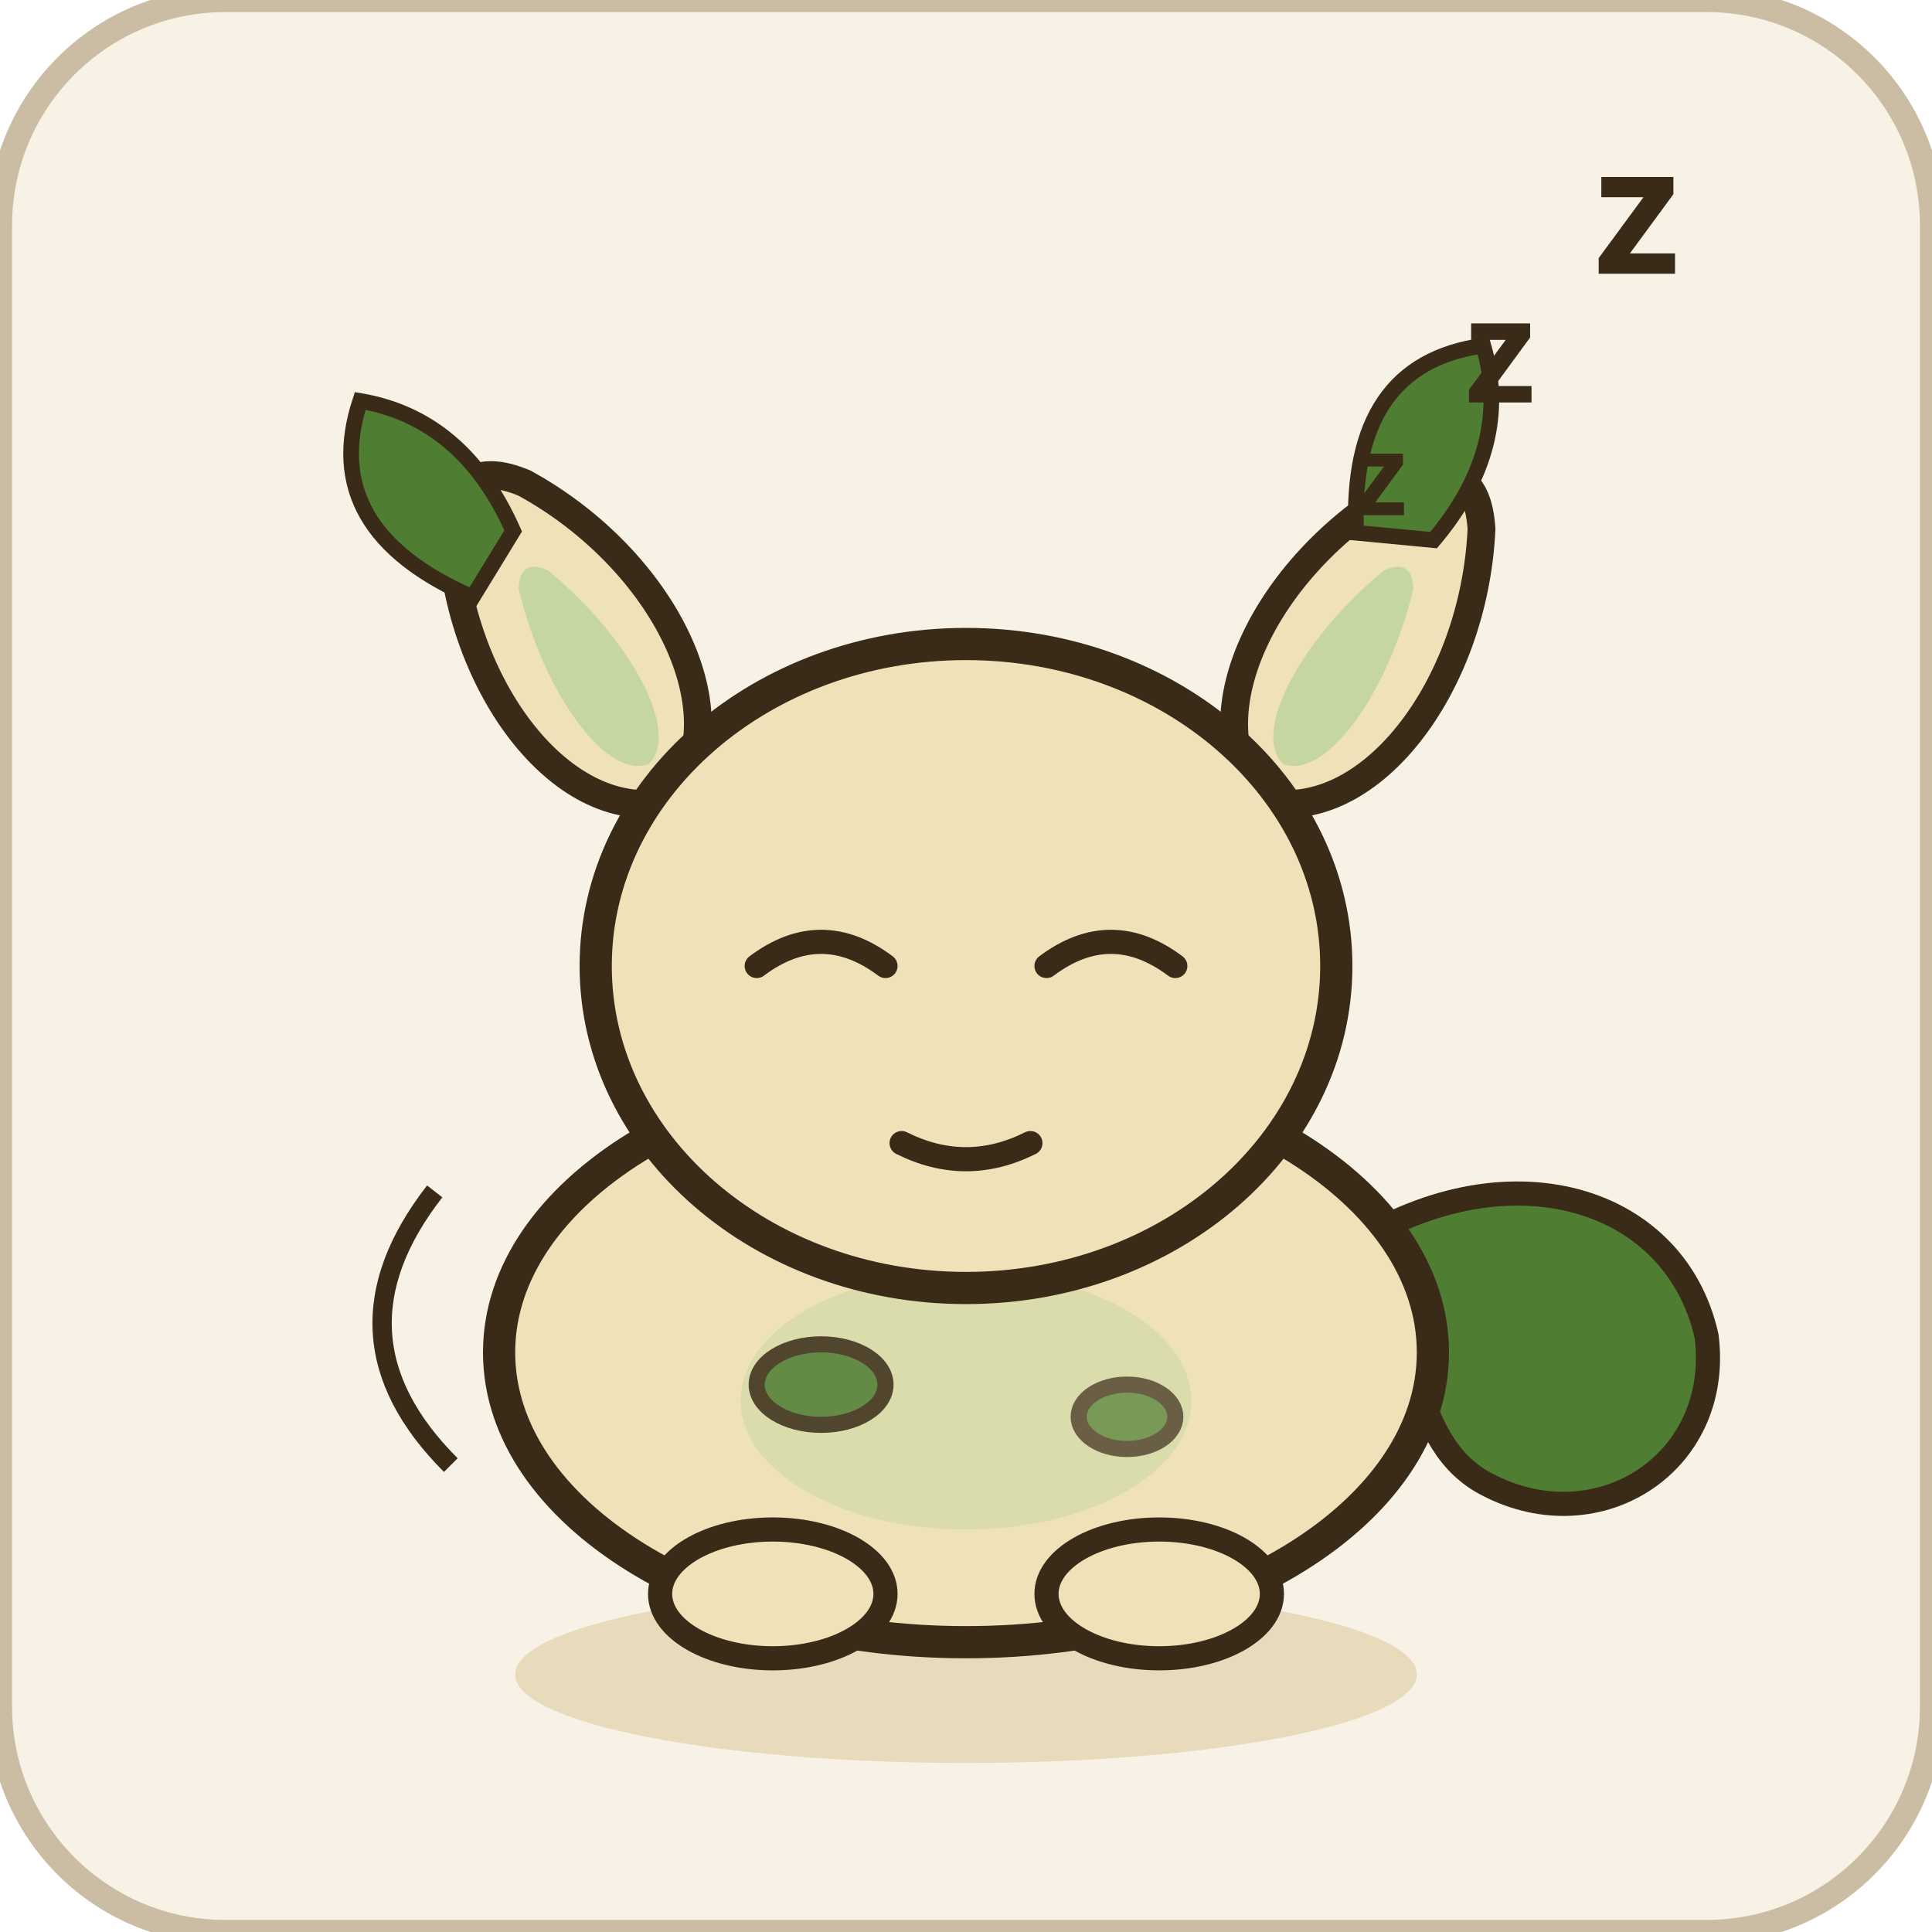
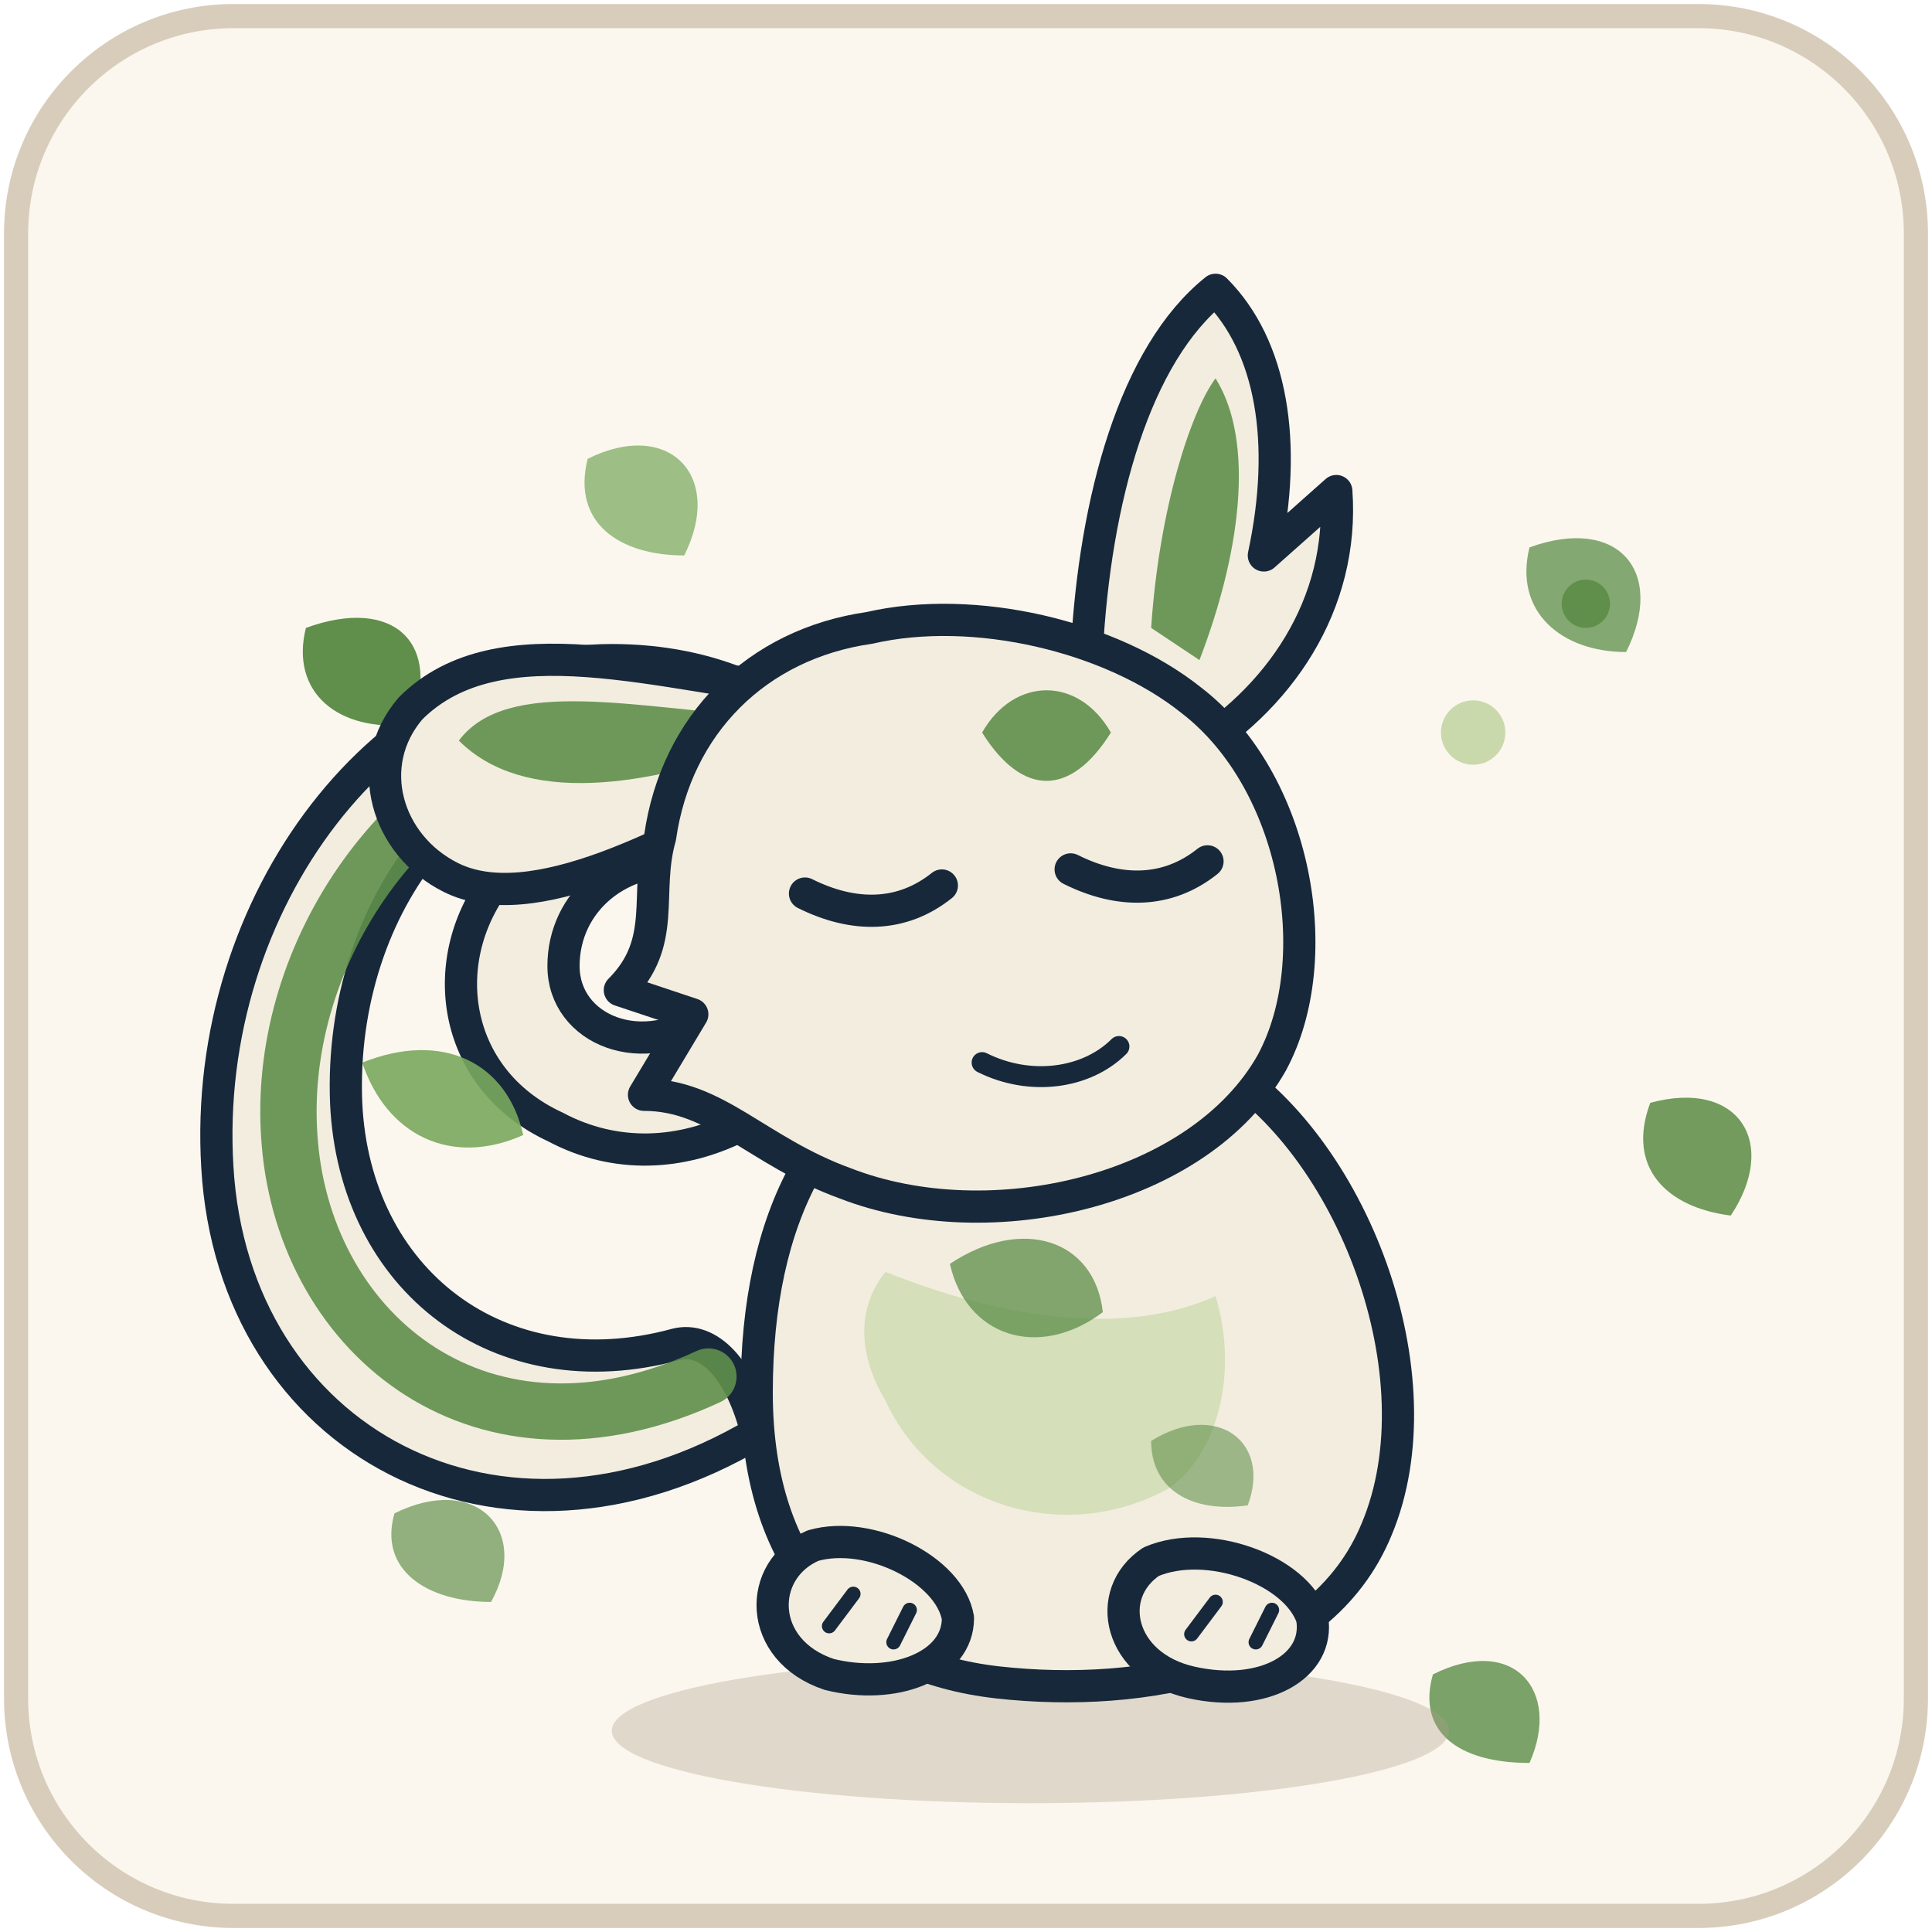
- <svg xmlns="http://www.w3.org/2000/svg" viewBox="0 0 240 240" width="240" height="240" role="img" data-gitty-class="earth" data-gitty-stage="adult" data-gitty-behavior="sleepy" data-gitty-face="sleeping">
-   <style> .gitty-idle { animation: gitty-bob 2.6s ease-in-out infinite; } .gitty-playing { animation: gitty-play 0.7s ease-in-out infinite; } .gitty-eating { animation: gitty-nibble 0.55s ease-in-out infinite; } .gitty-resting { animation: gitty-bob 4s ease-in-out infinite; } .gitty-sleepy { animation: gitty-bob 3.4s ease-in-out infinite; } .gitty-sleeping, .gitty-hibernating { animation: gitty-breathe 4.8s ease-in-out infinite; } .gitty-playing .gitty-tail { animation: gitty-wag 0.8s ease-in-out infinite; } .gitty-idle .gitty-ear, .gitty-playing .gitty-ear { animation: gitty-ear 2.8s ease-in-out infinite; } .gitty-bubble { animation: gitty-rise 3s ease-in-out infinite; } .gitty-flame { animation: gitty-flicker 0.9s ease-in-out infinite; } .gitty-spark { animation: gitty-flicker 1.2s ease-in-out infinite; } .gitty-psy { animation: gitty-float 2.8s ease-in-out infinite; } .gitty-zzz { animation: gitty-fade 2.2s ease-in-out infinite; } .gitty-orbit { animation: gitty-spin 6s linear infinite; } .gitty-shadow-idle { animation: gitty-shadow-bob 2.6s ease-in-out infinite; } .gitty-shadow-playing { animation: gitty-shadow-play 0.7s ease-in-out infinite; } .gitty-shadow-eating { animation: gitty-shadow-nibble 0.55s ease-in-out infinite; } .gitty-shadow-resting { animation: gitty-shadow-bob 4s ease-in-out infinite; } .gitty-shadow-sleepy { animation: gitty-shadow-bob 3.4s ease-in-out infinite; } .gitty-shadow-sleeping, .gitty-shadow-hibernating { animation: gitty-shadow-breathe 4.8s ease-in-out infinite; } @keyframes gitty-bob { 0%, 100% { transform: translateY(0); } 50% { transform: translateY(-4px); } } @keyframes gitty-play { 0%, 100% { transform: translateY(0) rotate(0deg); } 30% { transform: translateY(-6px) rotate(-5deg); } 70% { transform: translateY(-2px) rotate(5deg); } } @keyframes gitty-nibble { 0%, 100% { transform: translateY(0); } 50% { transform: translateY(2px); } } @keyframes gitty-breathe { 0%, 100% { transform: scale(1); } 50% { transform: scale(1.018); } } @keyframes gitty-wag { 0%, 100% { transform: rotate(0deg); } 50% { transform: rotate(16deg); } } @keyframes gitty-ear { 0%, 78%, 100% { transform: rotate(0deg); } 88% { transform: rotate(-9deg); } } @keyframes gitty-rise { 0%, 100% { opacity: 0.35; transform: translateY(0); } 50% { opacity: 0.9; transform: translateY(-8px); } } @keyframes gitty-flicker { 0%, 100% { opacity: 0.65; } 50% { opacity: 1; } } @keyframes gitty-float { 0%, 100% { transform: translateY(0); } 50% { transform: translateY(-6px); } } @keyframes gitty-fade { 0%, 100% { opacity: 0.25; } 50% { opacity: 0.8; } } @keyframes gitty-spin { to { transform: rotate(360deg); } } @keyframes gitty-shadow-bob { 0%, 100% { transform: scale(1); } 50% { transform: scale(0.72); } } @keyframes gitty-shadow-play { 0%, 100% { transform: scale(1); } 30% { transform: scale(0.58); } 70% { transform: scale(0.82); } } @keyframes gitty-shadow-nibble { 0%, 100% { transform: scale(1); } 50% { transform: scale(1.12); } } @keyframes gitty-shadow-breathe { 0%, 100% { transform: scale(1); } 50% { transform: scale(1.05); } } @media (max-width: 96px) { .gitty-detail { display: none; } } @media (prefers-reduced-motion: reduce) { .gitty-idle, .gitty-playing, .gitty-eating, .gitty-resting, .gitty-sleepy, .gitty-sleeping, .gitty-hibernating, .gitty-bubble, .gitty-flame, .gitty-spark, .gitty-psy, .gitty-zzz, .gitty-orbit, .gitty-playing .gitty-tail, .gitty-idle .gitty-ear, .gitty-playing .gitty-ear, .gitty-shadow-idle, .gitty-shadow-playing, .gitty-shadow-eating, .gitty-shadow-resting, .gitty-shadow-sleepy, .gitty-shadow-sleeping, .gitty-shadow-hibernating { animation: none; } } </style>
-   <rect width="240" height="240" rx="28" fill="#f7f1e6" stroke="#cbbda3" stroke-width="3" />
-   <g transform="translate(120 150) scale(1) translate(-120 -150)">
-     <g transform="translate(120 208)">
-       <g class="gitty-shadow gitty-shadow-sleepy">
-         <ellipse cx="0" cy="0" rx="56" ry="11" fill="#d4c089" opacity="0.45" />
+ <svg xmlns="http://www.w3.org/2000/svg" viewBox="0 0 240 240" width="240" height="240" role="img" data-prototype-class="earth" data-prototype-stage="adult" data-prototype-mood="happy" data-prototype-hunger="normal" data-prototype-behavior="sleepy" data-prototype-expression="sleepy" data-class-effect-level="adult" data-gitty-class="earth" data-gitty-stage="adult" data-gitty-body="adult" data-gitty-behavior="sleepy" data-gitty-face="sleeping">
+   <style> .gitty-character { animation: gitty-breathe 3.8s ease-in-out infinite; transform-box: fill-box; transform-origin: 50% 100%; } .gitty-tail { animation: tail-idle 4.2s ease-in-out infinite; transform-box: fill-box; transform-origin: 80% 80%; } .gitty-eyes { animation: gitty-blink 5.6s ease-in-out infinite; transform-box: fill-box; transform-origin: center; } .stage-hatchling .gitty-ears, .stage-baby .gitty-ears { transform: scale(1.1); transform-box: fill-box; transform-origin: 50% 100%; } .stage-mature .gitty-tail { transform: scale(1.04); transform-box: fill-box; transform-origin: 85% 85%; } .behavior-sleeping .gitty-anatomy, .behavior-hibernating .gitty-anatomy { transform-origin: 50% 100%; } .food-bowl { animation: food-bowl-nudge 2.4s ease-in-out infinite; transform-box: fill-box; transform-origin: center; } .play-ball { animation: play-ball-bounce 1.4s ease-in-out infinite; transform-box: fill-box; transform-origin: center; } .sleep-zzz, .sleep-particle { animation: sleep-float 3s ease-in-out infinite; transform-box: fill-box; transform-origin: center; } .sleep-particle-2 { animation-delay: -1.4s; animation-duration: 3.8s; } @keyframes gitty-breathe { 0%, 100% { transform: translateY(0) scaleY(1); } 50% { transform: translateY(-1px) scaleY(1.012); } } @keyframes gitty-blink { 0%, 44%, 48%, 100% { transform: scaleY(1); } 46% { transform: scaleY(.08); } } @keyframes tail-idle { 0%, 100% { transform: rotate(-1deg); } 50% { transform: rotate(3deg); } } @keyframes food-bowl-nudge { 0%, 70%, 100% { transform: translateX(0); } 82% { transform: translateX(-2px); } } @keyframes play-ball-bounce { 0%, 100% { transform: translateY(0) rotate(-4deg); } 50% { transform: translateY(-7px) rotate(9deg); } } @keyframes sleep-float { 0%, 100% { opacity: .35; transform: translateY(3px); } 50% { opacity: .9; transform: translateY(-5px); } } @media (prefers-reduced-motion: reduce) { .gitty-character, .gitty-tail, .gitty-eyes, .earth-leaf, .water-bubble, .water-drop, .air-wind, .air-spark, .fire-flame, .fire-ember, .psy-particle, .psy-character, .psy-shadow, .food-bowl, .play-ball, .sleep-zzz, .sleep-particle { animation: none !important; } } .class-earth .gitty-tail { animation-duration: 5.8s; } .earth-leaf { animation: earth-leaf-drift 6.4s ease-in-out infinite; transform-box: fill-box; transform-origin: center; } .leaf-2 { animation-duration: 7.8s; animation-delay: -2.1s; opacity: .76; } .leaf-3 { animation-duration: 5.9s; animation-delay: -4.2s; opacity: .88; } .leaf-4 { animation-duration: 8.6s; animation-delay: -1.3s; opacity: .68; } .leaf-5 { animation-duration: 7.1s; animation-delay: -5.4s; opacity: .82; } .leaf-6 { animation-duration: 9.2s; animation-delay: -3.2s; opacity: .72; } .leaf-7 { animation-duration: 7.5s; animation-delay: -1.7s; } .leaf-8 { animation-duration: 6.7s; animation-delay: -4.8s; } .leaf-9 { animation-duration: 8.2s; animation-delay: -2.6s; } @keyframes earth-leaf-drift { 0%, 100% { transform: translate(0, -4px) rotate(-8deg); } 50% { transform: translate(8px, 10px) rotate(24deg); } } </style>
+   <rect x="2" y="2" width="236" height="236" rx="27" fill="#fbf7ee" stroke="#d8cdbb" stroke-width="3" />
+   <g class="class-earth behavior-sleepy">
+     <g data-effect-tier="adult">
+       <g fill="#5f8f4a">
+         <path class="earth-leaf leaf-1" data-effect-element="leaf" d="M38 78 C49 74 55 80 51 90 C42 91 36 86 38 78Z" />
+         <path class="earth-leaf leaf-2" data-effect-element="leaf" d="M190 68 C201 64 207 71 202 81 C194 81 188 76 190 68Z" />
+         <path class="earth-leaf leaf-3" data-effect-element="leaf" d="M205 137 C216 134 221 142 215 151 C207 150 202 145 205 137Z" />
+         <path class="earth-leaf leaf-4" data-effect-element="leaf" d="M49 188 C59 183 66 190 61 199 C53 199 47 195 49 188Z" />
+         <path class="earth-leaf leaf-5" data-effect-element="leaf" d="M178 208 C188 203 194 210 190 219 C181 219 176 215 178 208Z" />
      </g>
    </g>
-     <g class="gitty-sleepy">
-       <g data-gitty-body="adult">
-         <g transform="translate(166 148)">
-           <g class="gitty-tail">
-             <path d="M0 8 C20 -6 42 0 46 18 C48 34 32 44 18 36 C8 30 12 16 0 14Z" fill="#4f7d32" stroke="#3a2a18" stroke-width="3" />
+     <ellipse class="gitty-shadow" cx="128" cy="215" rx="52" ry="9" fill="#ad9e88" opacity=".34" />
+     <g class="stage-adult" data-anatomy-stage="adult">
+       <g class="gitty-character">
+         <g class="gitty-tail">
+           <path data-anatomy-part="tail" d="M94 178 C62 197 29 179 27 145 C25 112 48 82 76 82 C101 82 116 101 108 121 C102 138 84 148 69 140 C56 134 54 119 62 109 C68 102 79 101 86 107 C77 106 70 112 70 120 C70 128 80 132 88 126 C101 116 96 97 79 94 C59 91 42 112 43 137 C44 159 62 173 84 167 C88 166 92 170 94 178Z" fill="#f3eddf" stroke="#17283b" stroke-width="4" stroke-linecap="round" stroke-linejoin="round" />
+           <g class="stage-class-markings stage-class-markings-adult" opacity="0.9">
+             <path d="M88 171 C60 184 38 166 36 142 C34 119 50 96 71 91" fill="none" stroke="#5f8f4a" stroke-width="7" stroke-linecap="round" />
+             <path d="M45 132 C55 128 63 132 65 141 C56 145 48 141 45 132Z" fill="#79a85d" />
          </g>
        </g>
-         <g transform="translate(80 94) rotate(-32) scale(1.08)">
-           <g class="gitty-ear">
-             <path d="M0 6 C-12 2 -14 -18 -5 -34 Q0 -41 5 -34 C14 -18 12 2 0 6Z" fill="#f0e2b8" stroke="#3a2a18" stroke-width="3.2" />
-             <path d="M0 1 C-5 0 -6 -12 -2 -24 Q0 -27 2 -24 C6 -12 5 0 0 1Z" fill="#c5d6a0" />
-             <path d="M-7 -26 q-11 -16 1 -26 q9 8 7 22z" fill="#4f7d32" stroke="#3a2a18" stroke-width="1.8" />
+         <g class="gitty-body">
+           <path data-anatomy-part="body" d="M118 130 C102 136 94 151 94 173 C94 195 106 207 124 209 C142 211 164 207 171 190 C179 171 168 142 151 132 C141 126 128 126 118 130Z" fill="#f3eddf" stroke="#17283b" stroke-width="4" stroke-linecap="round" stroke-linejoin="round" />
+           <path d="M110 174 C116 187 132 192 145 185 C151 181 154 171 151 161 C140 166 125 164 110 158 C106 163 107 169 110 174Z" fill="#c9d9ac" opacity=".72" />
+           <g class="stage-class-markings stage-class-markings-adult" opacity="0.9">
+             <path d="M118 157 C127 151 136 154 137 163 C129 169 120 166 118 157Z" fill="#5f8f4a" opacity=".85" />
+             <path d="M143 179 C151 174 158 179 155 187 C148 188 143 185 143 179Z" fill="#5f8f4a" opacity=".65" />
          </g>
        </g>
-         <g transform="translate(160 94) rotate(32) scale(1.08)">
-           <g class="gitty-ear">
-             <path d="M0 6 C-12 2 -14 -18 -5 -34 Q0 -41 5 -34 C14 -18 12 2 0 6Z" fill="#f0e2b8" stroke="#3a2a18" stroke-width="3.2" />
-             <path d="M0 1 C-5 0 -6 -12 -2 -24 Q0 -27 2 -24 C6 -12 5 0 0 1Z" fill="#c5d6a0" />
-             <path d="M-7 -26 q-11 -16 1 -26 q9 8 7 22z" fill="#4f7d32" stroke="#3a2a18" stroke-width="1.8" />
+         <g class="gitty-ears">
+           <path data-anatomy-part="left-ear" d="M101 86 C82 84 62 77 51 88 C45 95 48 105 56 109 C66 114 83 105 99 96 C105 92 106 87 101 86Z" fill="#f3eddf" stroke="#17283b" stroke-width="4" stroke-linecap="round" stroke-linejoin="round" />
+           <path data-anatomy-part="right-ear" d="M135 81 C136 62 141 44 151 36 C158 43 160 55 157 69 L166 61 C167 75 159 87 147 94 C139 98 134 91 135 81Z" fill="#f3eddf" stroke="#17283b" stroke-width="4" stroke-linecap="round" stroke-linejoin="round" />
+           <g class="stage-class-markings stage-class-markings-adult" opacity="0.9">
+             <path d="M95 89 C79 88 63 84 57 92 C65 100 80 98 96 92Z" fill="#5f8f4a" />
+             <path d="M143 78 C144 63 148 51 151 47 C156 55 154 69 149 82Z" fill="#5f8f4a" />
          </g>
        </g>
-         <ellipse cx="120" cy="168" rx="58" ry="36" fill="#f0e2b8" stroke="#3a2a18" stroke-width="4" />
-         <ellipse cx="120" cy="174" rx="28" ry="16" fill="#c5d6a0" opacity="0.5" />
-         <ellipse cx="96" cy="198" rx="14" ry="8" fill="#f0e2b8" stroke="#3a2a18" stroke-width="3" />
-         <ellipse cx="144" cy="198" rx="14" ry="8" fill="#f0e2b8" stroke="#3a2a18" stroke-width="3" />
-         <ellipse cx="120" cy="120" rx="46" ry="40" fill="#f0e2b8" stroke="#3a2a18" stroke-width="4" />
+         <g class="gitty-head">
+           <path data-anatomy-part="head" d="M108 78 C94 80 84 90 82 104 C80 111 83 117 77 123 L86 126 L80 136 C89 136 94 143 105 147 C123 154 149 148 158 132 C165 119 161 97 148 87 C138 79 121 75 108 78Z" fill="#f3eddf" stroke="#17283b" stroke-width="4" stroke-linecap="round" stroke-linejoin="round" />
+           <g class="stage-class-markings stage-class-markings-adult" opacity="0.9">
+             <path d="M122 91 C126 84 134 84 138 91 C133 99 127 99 122 91Z" fill="#5f8f4a" />
+           </g>
+           <g>
+             <g class="gitty-face face-sleepy">
+               <path d="M100 111 C106 114 112 114 117 110 M133 108 C139 111 145 111 150 107" fill="none" stroke="#17283b" stroke-width="4" stroke-linecap="round" />
+               <path d="M122 132 C128 135 135 134 139 130" fill="none" stroke="#17283b" stroke-width="2.6" stroke-linecap="round" />
+             </g>
+           </g>
+         </g>
+         <g class="gitty-paws">
+           <path data-anatomy-part="left-paw" d="M101 192 C94 195 94 205 103 208 C111 210 119 207 119 201 C118 195 108 190 101 192Z" fill="#f3eddf" stroke="#17283b" stroke-width="4" stroke-linecap="round" stroke-linejoin="round" />
+           <path data-anatomy-part="right-paw" d="M143 194 C137 198 139 207 148 209 C157 211 164 207 163 201 C161 195 150 191 143 194Z" fill="#f3eddf" stroke="#17283b" stroke-width="4" stroke-linecap="round" stroke-linejoin="round" />
+           <path d="M103 202 L106 198 M111 204 L113 200 M148 203 L151 199 M156 204 L158 200" stroke="#17283b" stroke-width="1.8" stroke-linecap="round" />
+         </g>
      </g>
-       <g class="gitty-earth" fill="#4f7d32" stroke="#3a2a18" stroke-width="2">
-         <ellipse class="gitty-detail" cx="102" cy="172" rx="8" ry="5" opacity="0.85" />
-         <ellipse class="gitty-detail" cx="140" cy="176" rx="6" ry="4" opacity="0.7" />
-       </g>
-       <path class="gitty-detail" d="M54 148 q-14 18 2 34" fill="none" stroke="#3a2a18" stroke-width="2.4" />
-       <path d="M94 120 q8 -6 16 0" fill="none" stroke="#3a2a18" stroke-width="3" stroke-linecap="round" />
-       <path d="M130 120 q8 -6 16 0" fill="none" stroke="#3a2a18" stroke-width="3" stroke-linecap="round" />
-       <path d="M112 142 q8 4 16 0" fill="none" stroke="#3a2a18" stroke-width="3" stroke-linecap="round" />
-       <g class="gitty-zzz" fill="#3a2a18" font-family="ui-rounded, system-ui, sans-serif" font-size="14" font-weight="700">
-         <text x="168" y="64">z</text>
-         <text x="182" y="50" font-size="18">z</text>
-         <text x="198" y="34" font-size="22">z</text>
-       </g>
+     </g>
+     <circle class="sleep-particle" cx="183" cy="91" r="4" fill="#c9d9ac" />
+     <circle class="sleep-particle sleep-particle-2" cx="197" cy="75" r="3" fill="#5f8f4a" />
+     <g data-effect-tier="adult">
+       <path class="earth-leaf leaf-6" data-effect-element="leaf" d="M73 57 C83 52 90 59 85 69 C77 69 71 65 73 57Z" fill="#79a85d" />
    </g>
  </g>
</svg>
